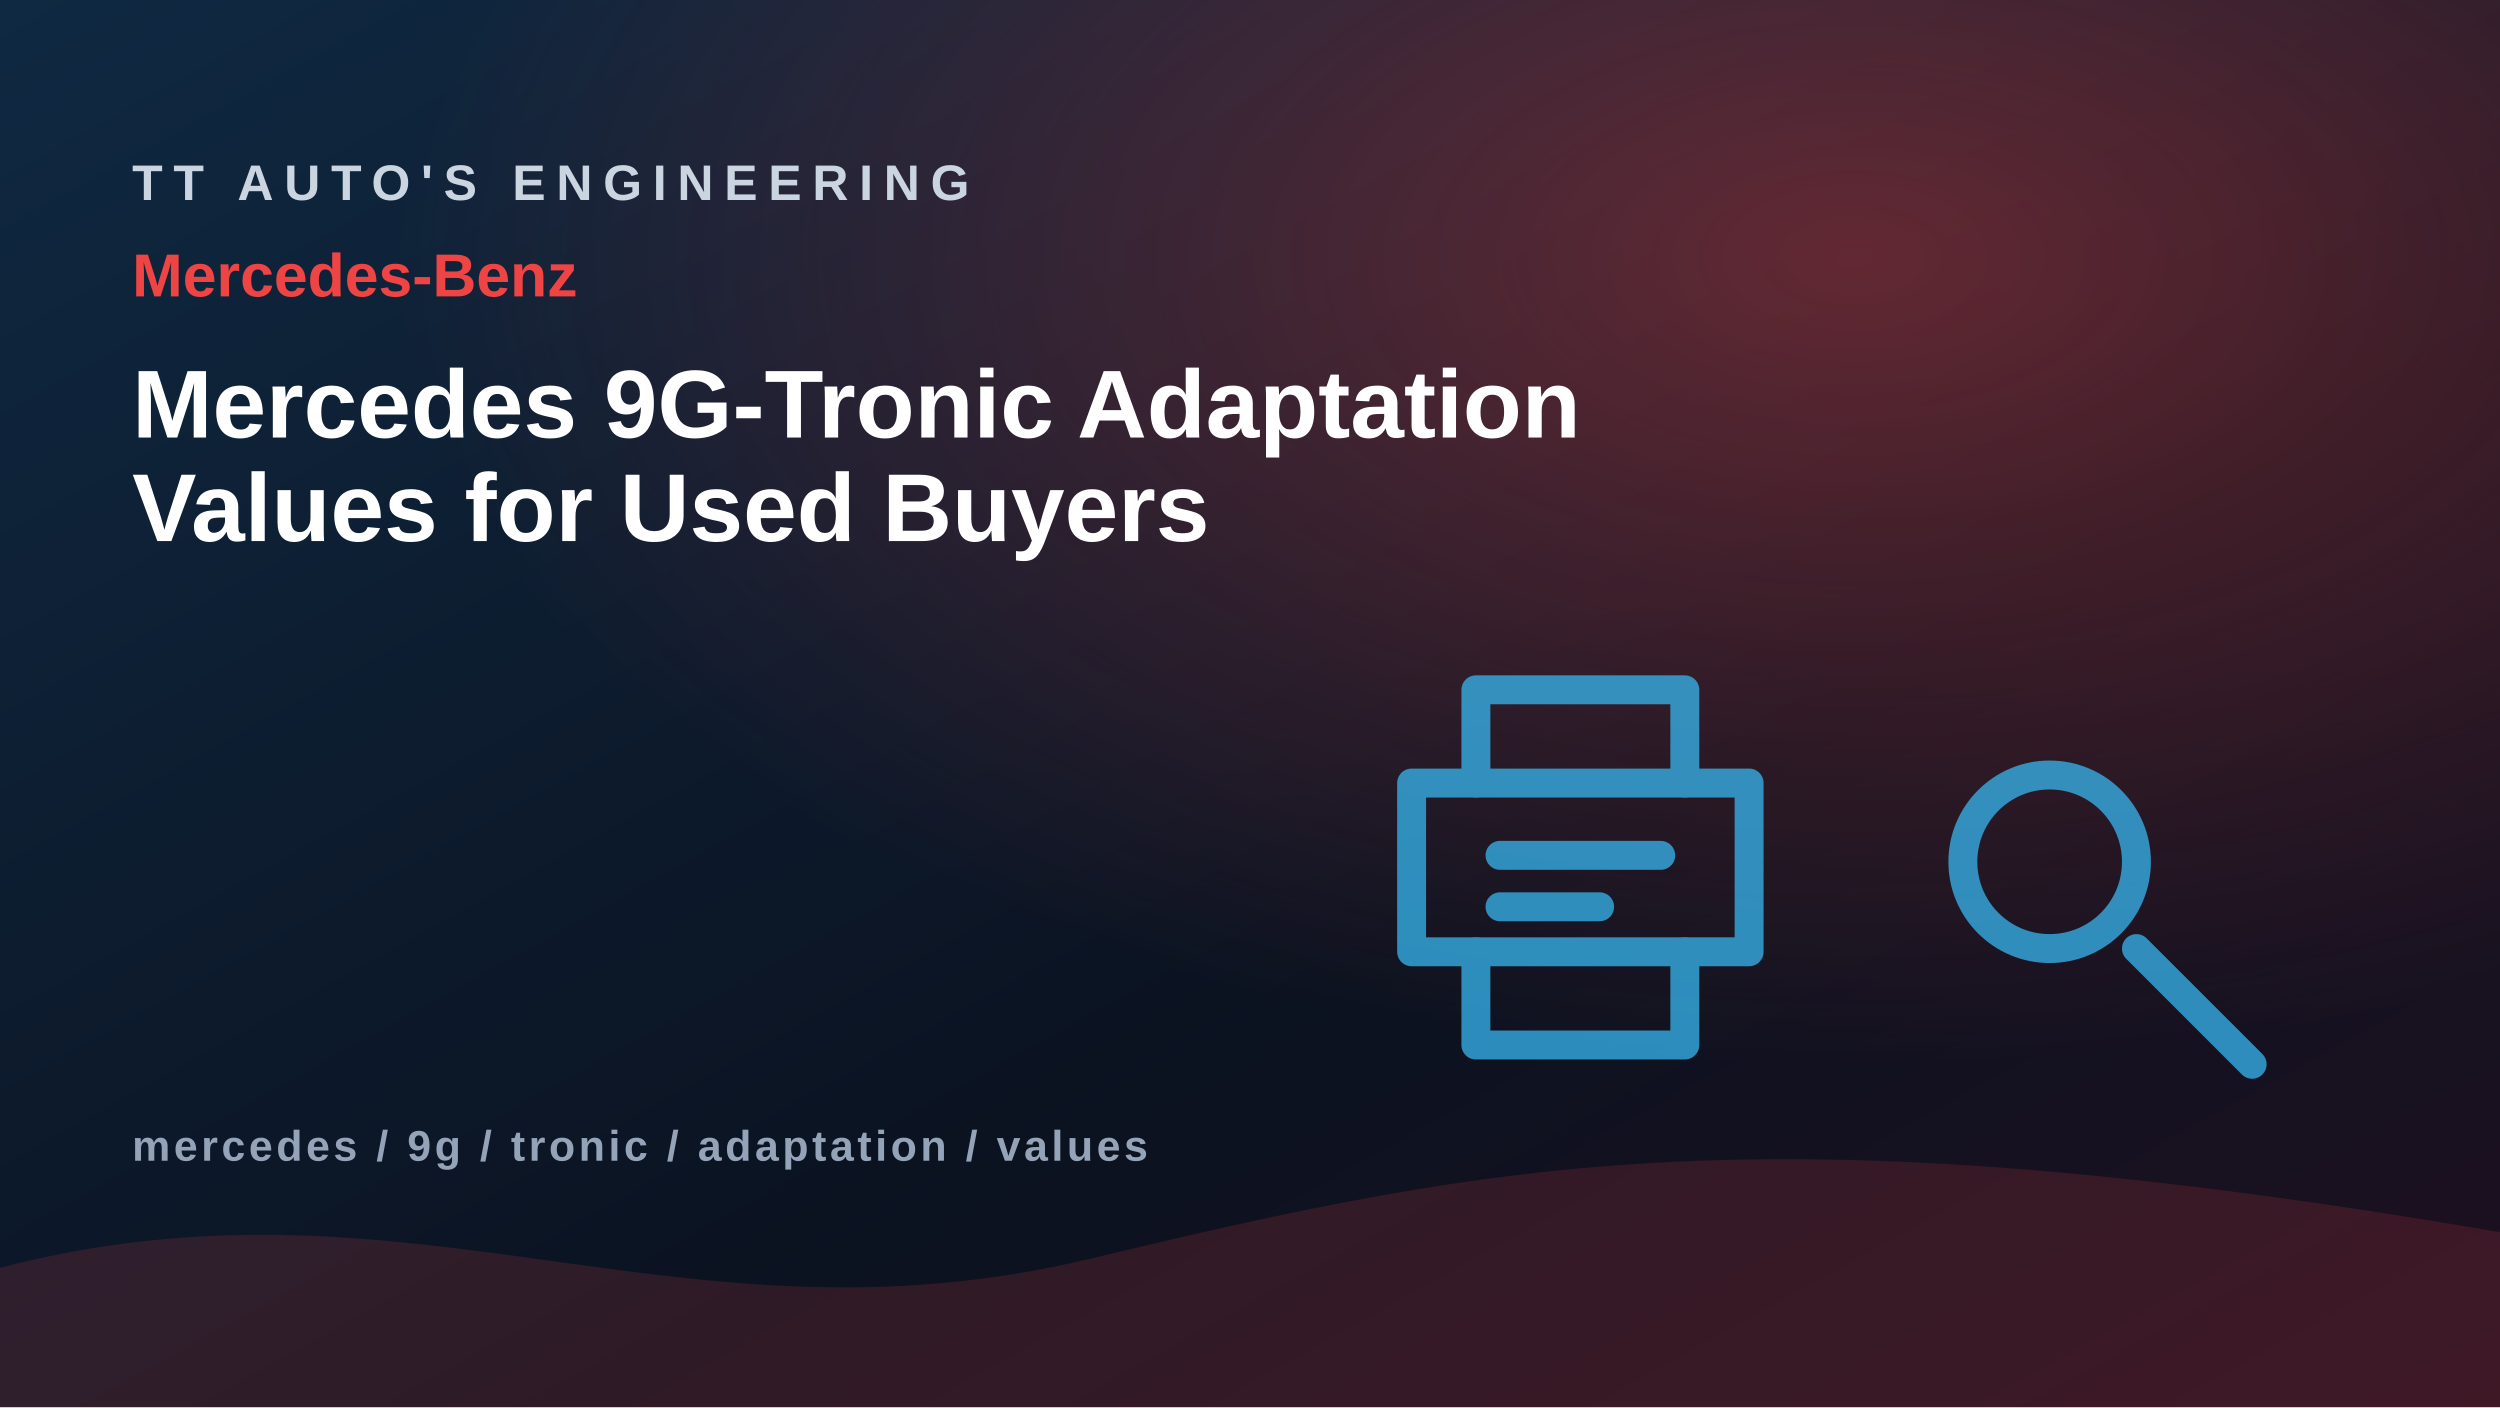
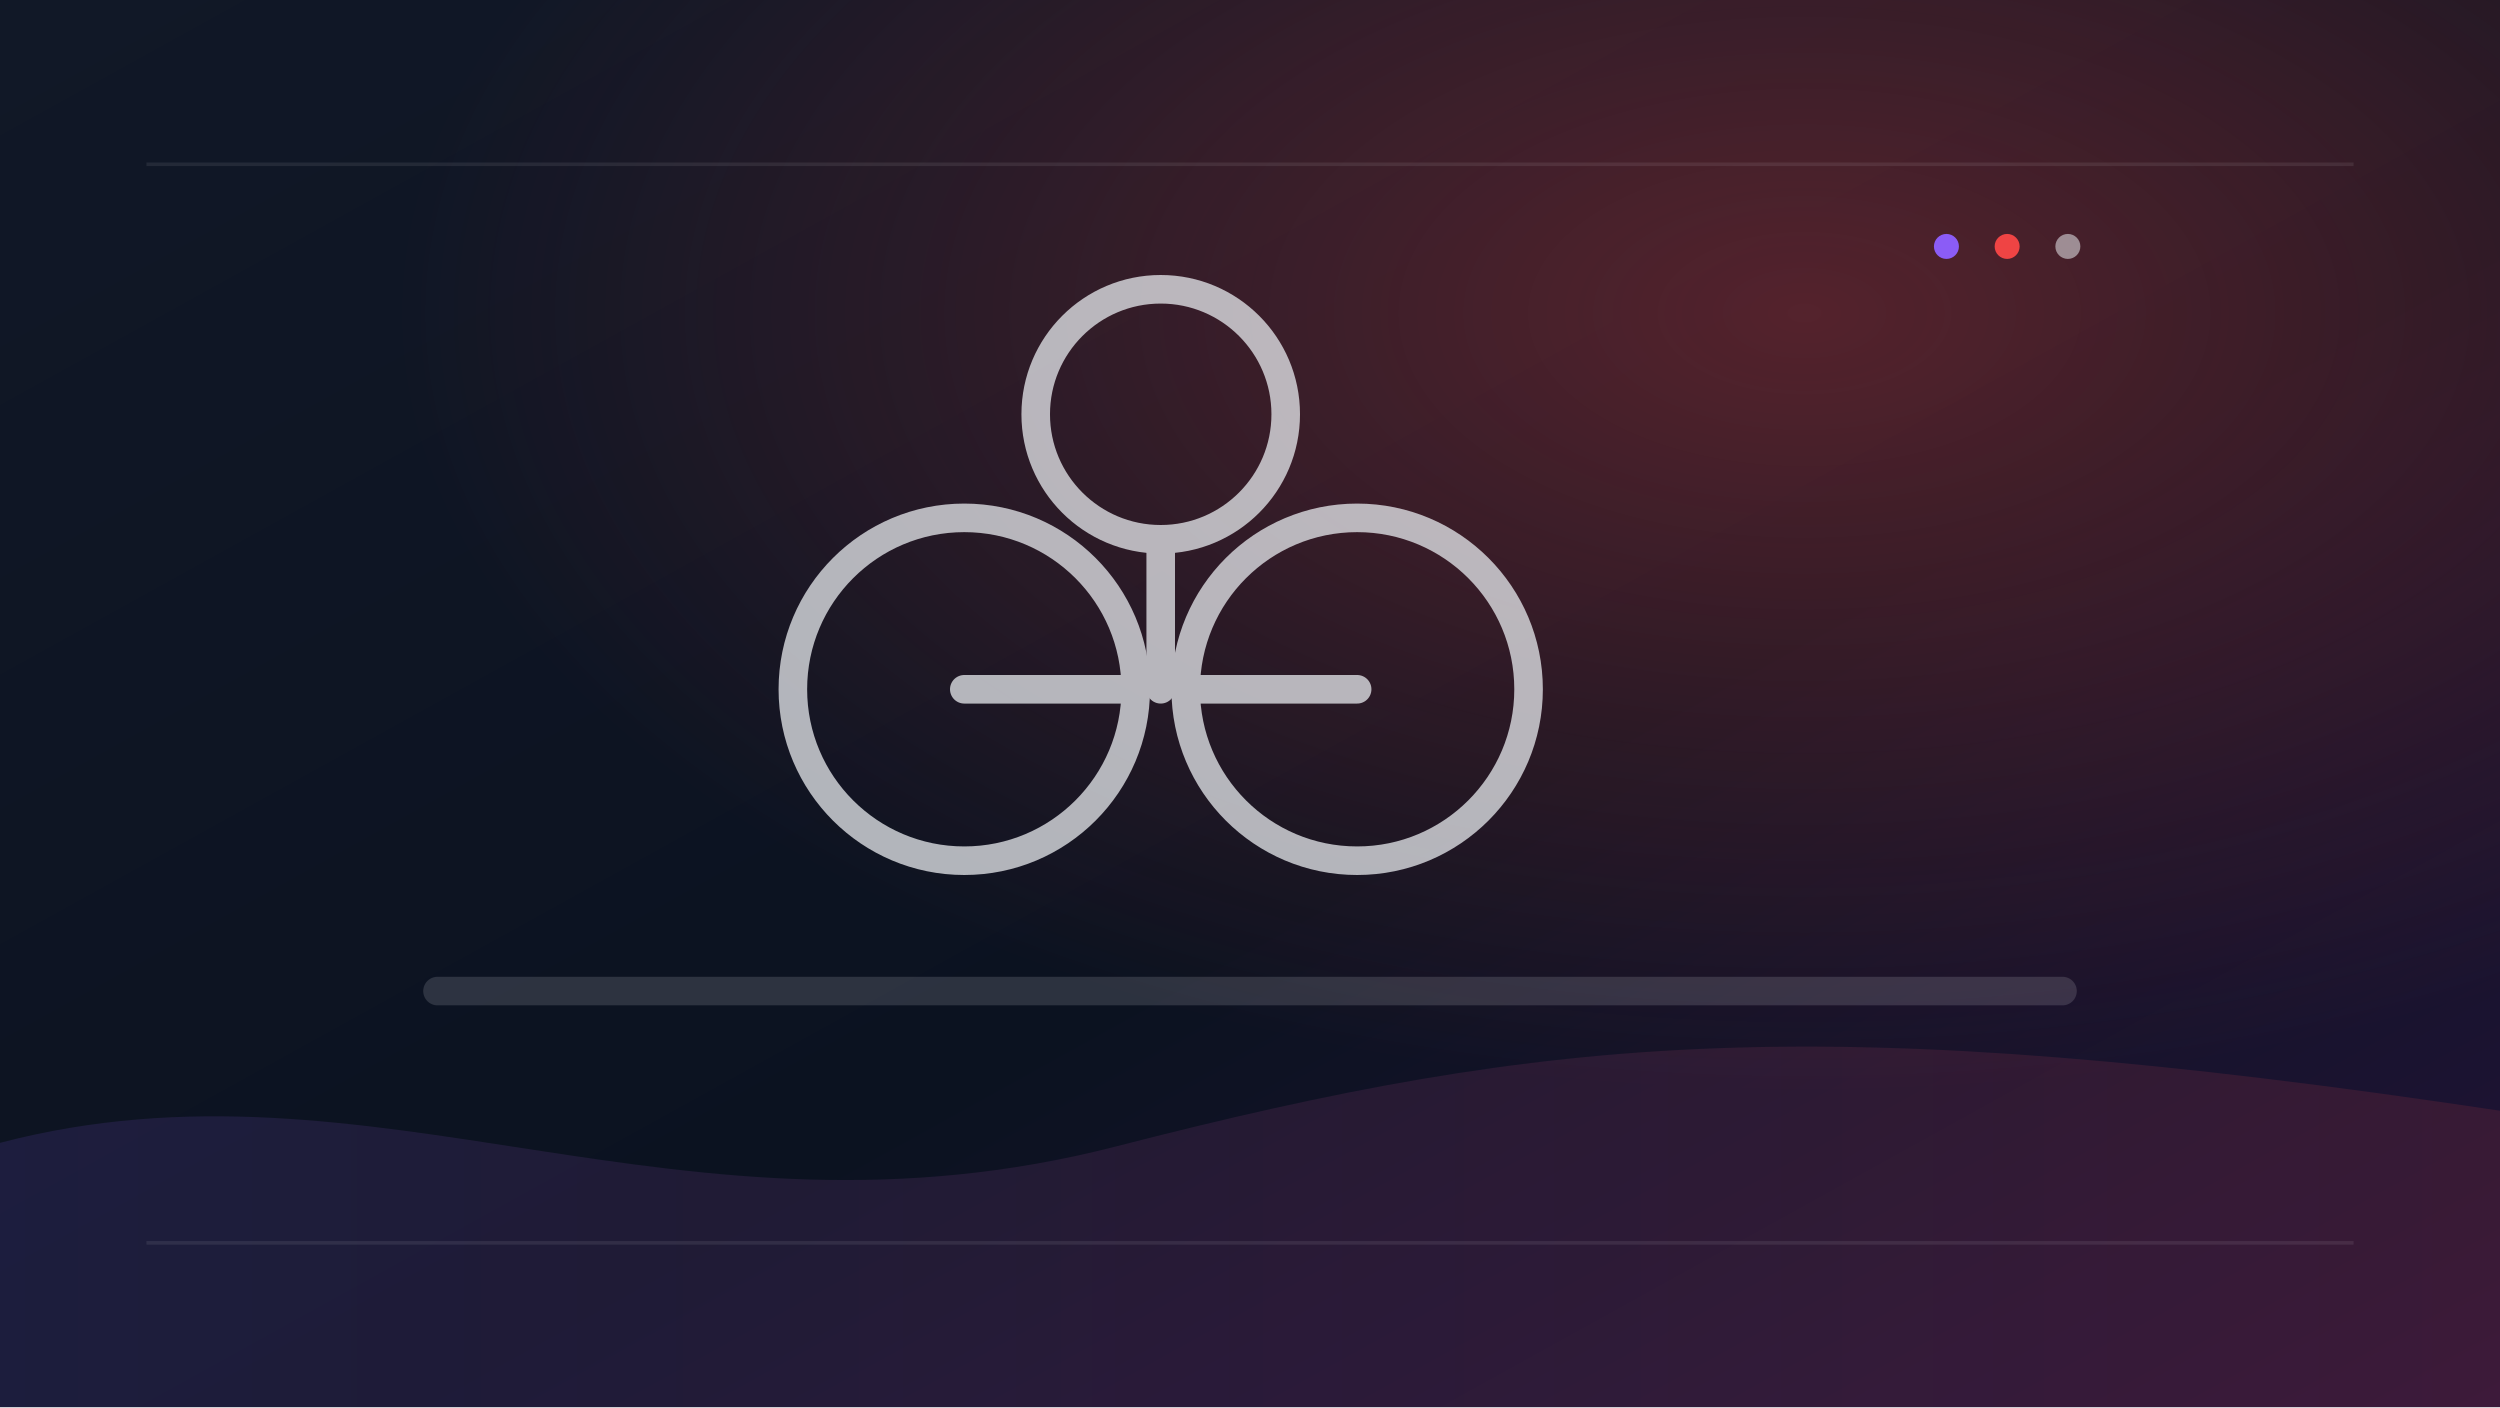
<svg xmlns="http://www.w3.org/2000/svg" width="1400" height="788" viewBox="0 0 1400 788">
  <defs>
-     <linearGradient id="g" x1="0" x2="1" y1="0" y2="1">
-       <stop stop-color="#0f2942" />
-       <stop offset="0.62" stop-color="#0b1220" />
-       <stop offset="1" stop-color="#1f1020" />
+     <linearGradient id="bg" x1="0" x2="1" y1="0" y2="1">
+       <stop stop-color="#111827" />
+       <stop offset=".58" stop-color="#0b1220" />
+       <stop offset="1" stop-color="#221338" />
    </linearGradient>
-     <radialGradient id="r" cx="74%" cy="18%" r="58%">
-       <stop stop-color="#ef4444" stop-opacity="0.38" />
+     <radialGradient id="glow" cx="72%" cy="22%" r="56%">
+       <stop stop-color="#ef4444" stop-opacity=".32" />
      <stop offset="1" stop-color="#ef4444" stop-opacity="0" />
    </radialGradient>
+     <linearGradient id="line" x1="0" x2="1">
+       <stop stop-color="#8b5cf6" />
+       <stop offset="1" stop-color="#ef4444" />
+     </linearGradient>
  </defs>
-   <rect width="1400" height="788" fill="url(#g)" />
-   <rect width="1400" height="788" fill="url(#r)" />
-   <path d="M0 710 C 230 650 380 760 610 705 S 990 620 1400 690 L 1400 788 L 0 788 Z" fill="#ef4444" opacity="0.16" />
-   <g fill="none" stroke="#38bdf8" stroke-width="18" stroke-linecap="round" stroke-linejoin="round" opacity="0.72" transform="translate(570 92) scale(0.9)">
-     <path d="M245 385h210v105H245z" />
-     <path d="M285 385v-58h130v58" />
-     <path d="M285 490v58h130v-58" />
-     <path d="M300 430h100M300 462h62" />
-     <circle cx="642" cy="434" r="54" />
-     <path d="M696 488l72 72" />
+   <rect width="1400" height="788" fill="url(#bg)" />
+   <rect width="1400" height="788" fill="url(#glow)" />
+   <path d="M0 640 C 210 585 380 705 625 642 S 1020 565 1400 622 L1400 788 L0 788Z" fill="url(#line)" opacity=".13" />
+   <path d="M82 92h1236M82 696h1236" stroke="#fff" stroke-opacity=".08" stroke-width="2" />
+   <g opacity=".76" fill="none" stroke="#e5e7eb" stroke-width="16" stroke-linecap="round" stroke-linejoin="round">
+     <circle cx="540" cy="386" r="96" />
+     <circle cx="760" cy="386" r="96" />
+     <circle cx="650" cy="232" r="70" />
+     <path d="M650 302v84M636 386h-96M664 386h96" />
+     <path d="M245 555h910" opacity=".2" />
  </g>
-   <text x="74" y="112" class="eyebrow">TT AUTO'S ENGINEERING</text>
-   <text x="74" y="166" class="kicker">Mercedes-Benz</text>
-   <text x="74" y="245" class="title">Mercedes 9G-Tronic Adaptation</text>
-   <text x="74" y="303" class="title">Values for Used Buyers</text>
-   <text x="74" y="650" class="slug">mercedes / 9g / tronic / adaptation / values</text>
-   <style>.eyebrow{font:700 28px Arial,sans-serif;fill:#cbd5e1;letter-spacing:6px}.kicker{font:800 34px Arial,sans-serif;fill:#ef4444}.title{font:900 54px Arial,sans-serif;fill:#fff}.slug{font:700 24px Arial,sans-serif;fill:#94a3b8;letter-spacing:2px}</style>
+   <circle cx="1090" cy="138" r="7" fill="#8b5cf6" />
+   <circle cx="1124" cy="138" r="7" fill="#ef4444" />
+   <circle cx="1158" cy="138" r="7" fill="#e5e7eb" opacity=".55" />
</svg>
